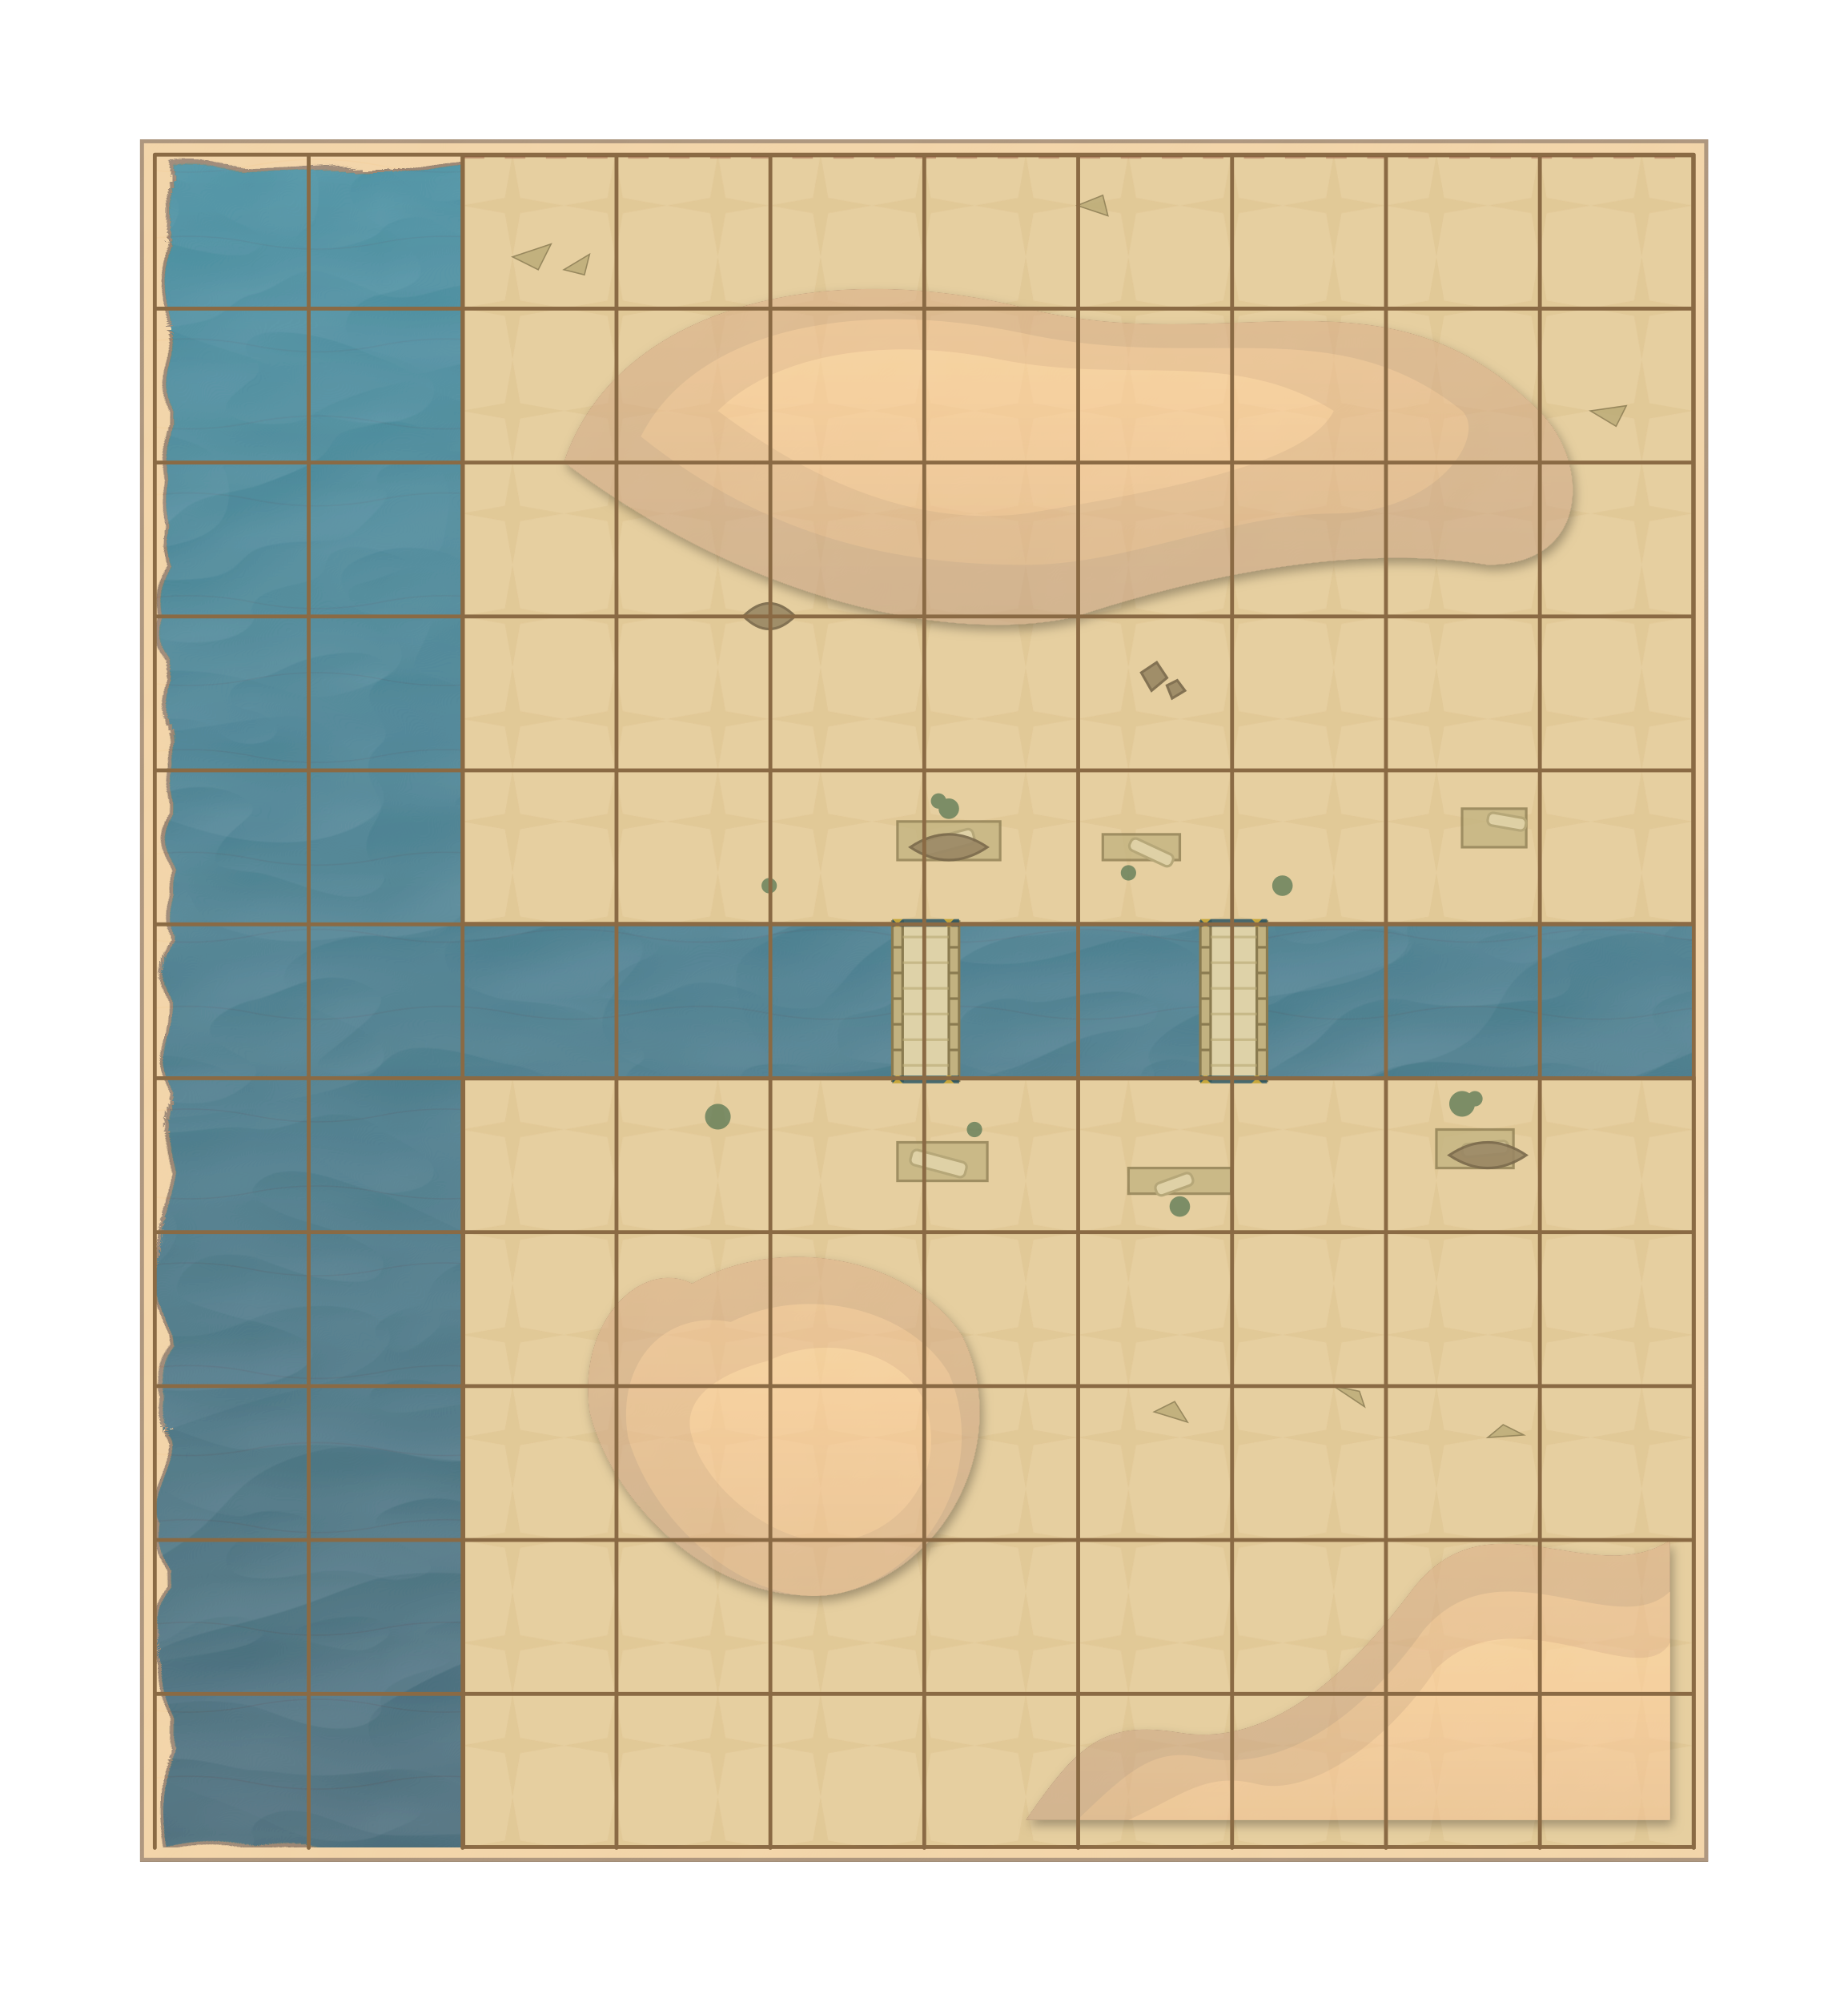
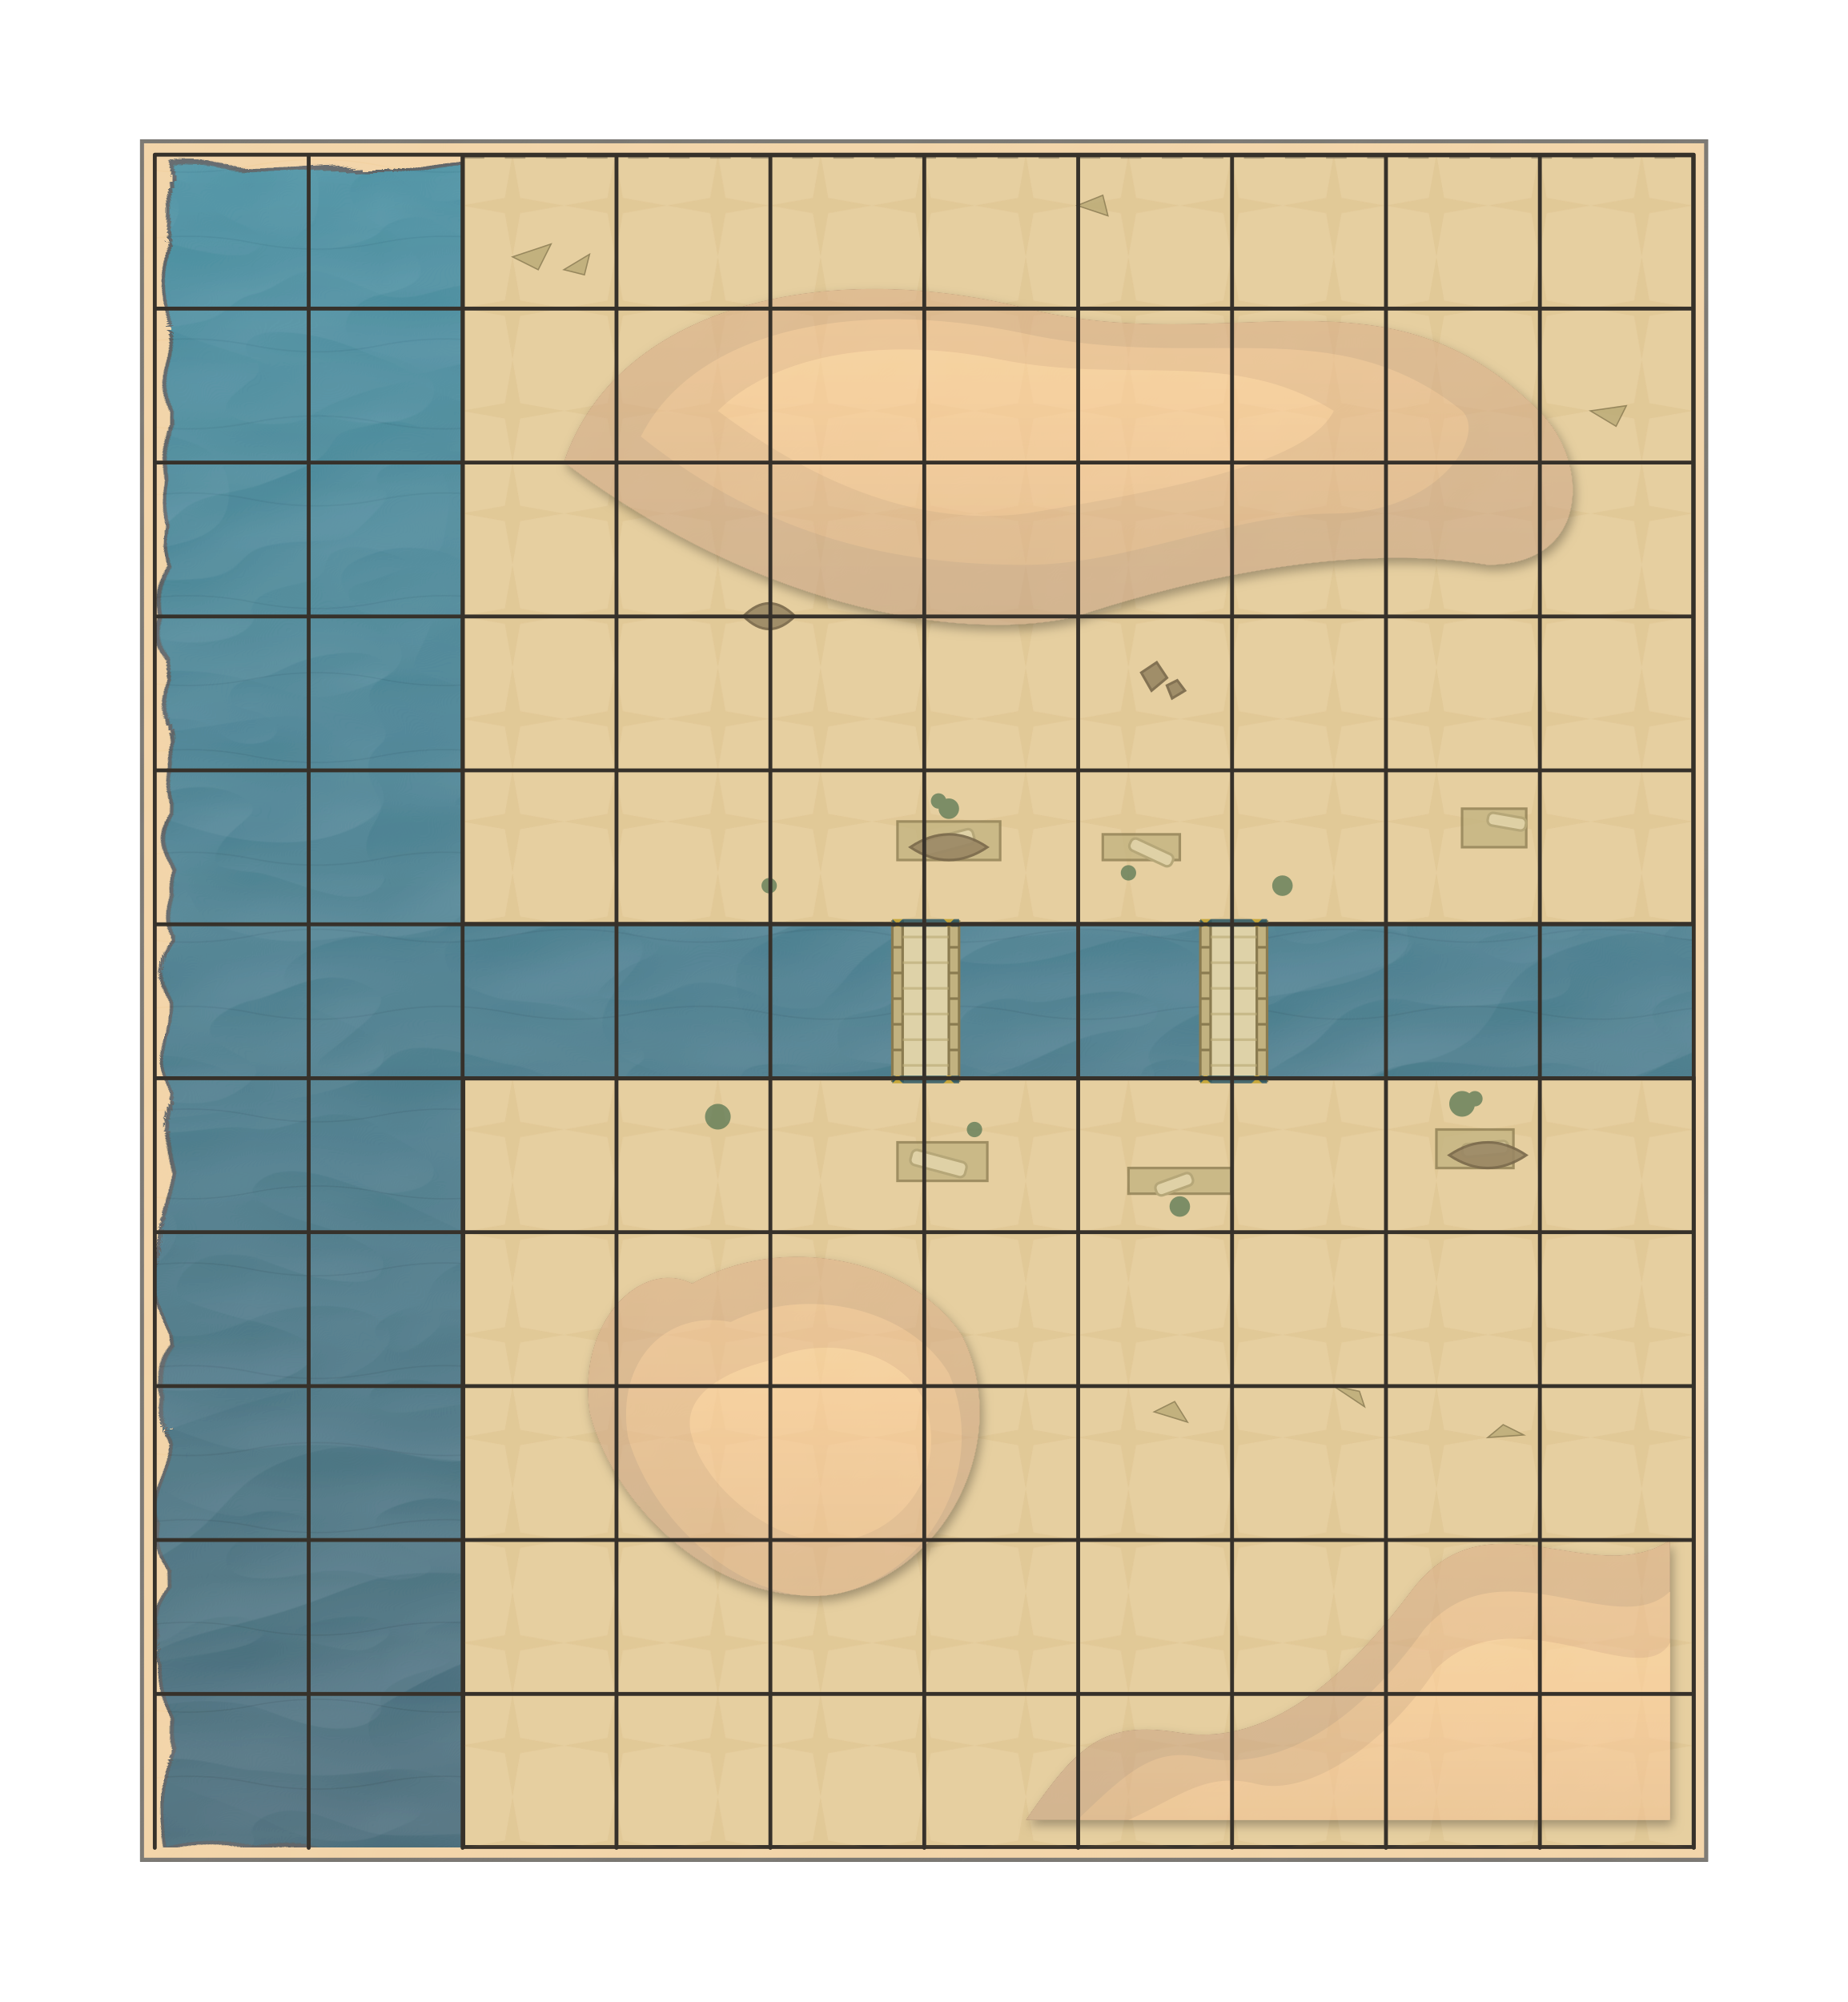
<svg xmlns="http://www.w3.org/2000/svg" width="720mm" height="780mm" viewBox="0 0 720 780">
  <defs>
    <linearGradient id="b" x1="0%" x2="0%" y1="0%" y2="100%">
      <stop offset="0%" style="stop-color:#007b8c;stop-opacity:1" />
      <stop offset="100%" style="stop-color:#004b59;stop-opacity:1" />
    </linearGradient>
    <linearGradient id="g" x1="0%" x2="0%" y1="100%" y2="0%">
      <stop offset="0%" style="stop-color:#a87b51;stop-opacity:1" />
      <stop offset="100%" style="stop-color:#c28f5a;stop-opacity:1" />
    </linearGradient>
    <linearGradient id="h" x1="0%" x2="0%" y1="100%" y2="0%">
      <stop offset="0%" style="stop-color:#c28f5a;stop-opacity:1" />
      <stop offset="100%" style="stop-color:#dba56b;stop-opacity:1" />
    </linearGradient>
    <linearGradient id="i" x1="0%" x2="0%" y1="100%" y2="0%">
      <stop offset="0%" style="stop-color:#dba56b;stop-opacity:1" />
      <stop offset="100%" style="stop-color:#f2bc7e;stop-opacity:1" />
    </linearGradient>
    <pattern id="d" width="100" height="100" patternUnits="userSpaceOnUse" viewBox="0 0 100 100">
-       <path fill="none" stroke="#8a3b2e" stroke-width=".5" d="M0 20q25-5 50 0t50 0M0 50q25 5 50 0t50 0M0 80q25-5 50 0t50 0" opacity=".3" />
+       <path fill="none" stroke="#36312a" stroke-width=".5" d="M0 20q25-5 50 0t50 0M0 50q25 5 50 0t50 0M0 80q25-5 50 0t50 0" opacity=".3" />
    </pattern>
    <pattern id="j" width="20" height="20" patternUnits="userSpaceOnUse">
      <path fill="#205060" d="M0 0h20v20H0z" opacity=".8" />
      <path fill="#d4af37" d="m10 0 10 10-10 10L0 10Z" opacity=".9" />
      <circle cx="10" cy="10" r="3" fill="#007b8c" />
    </pattern>
    <pattern id="e" width="40" height="40" patternUnits="userSpaceOnUse" viewBox="0 0 40 40">
      <path fill="#b88a44" d="m20 0 3 17 17 3-17 3-3 17-3-17-17-3 17-3Z" opacity=".1" />
    </pattern>
    <filter id="c" width="100%" height="100%" x="0%" y="0%" filterUnits="objectBoundingBox">
      <feTurbulence baseFrequency="0.01 0.02" numOctaves="2" result="turbulence" seed="2" />
      <feDisplacementMap in="SourceGraphic" in2="turbulence" result="displaced" scale="15" xChannelSelector="R" yChannelSelector="G" />
      <feSpecularLighting in="turbulence" lighting-color="#a3c2e0" result="highlights" specularConstant=".5" specularExponent="20" surfaceScale="2">
        <feDistantLight azimuth="45" elevation="60" />
      </feSpecularLighting>
      <feComposite in="highlights" in2="displaced" operator="in" result="highlightsClipped" />
      <feComposite in="displaced" in2="highlightsClipped" k2="1" k3=".6" operator="arithmetic" result="waterWithLight" />
      <feComposite in="waterWithLight" in2="SourceGraphic" operator="in" />
    </filter>
    <filter id="a" filterUnits="objectBoundingBox">
      <feTurbulence baseFrequency=".01" numOctaves="4" result="noise" seed="1" type="fractalNoise" />
      <feDiffuseLighting in="noise" lighting-color="#fff8e7" result="diffuse" surfaceScale="2">
        <feDistantLight azimuth="45" elevation="25" />
      </feDiffuseLighting>
      <feComposite in="diffuse" in2="SourceGraphic" operator="in" result="lighting" />
      <feComposite in="SourceGraphic" in2="lighting" k2="1" k3=".4" operator="arithmetic" />
    </filter>
    <filter id="f">
      <feDropShadow dx="1" dy="2" flood-color="#000" flood-opacity=".5" stdDeviation="2" />
    </filter>
  </defs>
  <path d="M0 0h720v780H0z" style="opacity:1;fill:none;fill-opacity:.996;fill-rule:evenodd;stroke:#000;stroke-width:0;stroke-linecap:butt;stroke-dasharray:none;stroke-dashoffset:0;paint-order:markers fill stroke" />
  <g style="stroke-width:.5;stroke-dasharray:none">
-     <path d="M-887.836-154.247h599.43v659.43h-599.43z" style="display:inline;fill:#db8;fill-opacity:1;fill-rule:evenodd;stroke:#8a6a44;stroke-width:1.5;stroke-linecap:round;stroke-dasharray:none;stroke-dashoffset:6.057;filter:url(#a)" transform="matrix(1.01679 0 0 1.01526 958.07 211.675)" />
-     <path d="M-887.836-154.247h599.43v659.43h-599.43z" style="fill:url(#b);fill-opacity:1;fill-rule:evenodd;stroke:#8a6a44;stroke-width:1.5;stroke-linecap:round;stroke-dasharray:none;stroke-dashoffset:6.057;filter:url(#c)" transform="translate(948.352 214.574)" />
+     <path d="M-887.836-154.247h599.43v659.43h-599.43z" style="display:inline;fill:#db8;fill-opacity:1;fill-rule:evenodd;stroke:#36312a;stroke-width:1.5;stroke-linecap:round;stroke-dasharray:none;stroke-dashoffset:6.057;filter:url(#a)" transform="matrix(1.01679 0 0 1.01526 958.07 211.675)" />
+     <path d="M-887.836-154.247h599.43v659.43h-599.43z" style="fill:url(#b);fill-opacity:1;fill-rule:evenodd;stroke:#36312a;stroke-width:1.5;stroke-linecap:round;stroke-dasharray:none;stroke-dashoffset:6.057;filter:url(#c)" transform="translate(948.352 214.574)" />
    <path d="M-887.836-154.247h599.43v659.43h-599.43z" style="fill:url(#d);fill-opacity:1;stroke:none;opacity:.4;pointer-events:none;mix-blend-mode:overlay" transform="translate(948.352 214.574)" />
  </g>
  <g style="stroke-width:.5;stroke-dasharray:none">
-     <path d="M-719.181 120.121h479.416v299.416h-479.416z" style="fill:#e6cfa0;fill-opacity:1;fill-rule:evenodd;stroke:#8a6a44;stroke-width:1.5;stroke-linecap:butt;stroke-dasharray:none;stroke-dashoffset:6.057;paint-order:markers fill stroke" transform="translate(899.722 300.072)" />
+     <path d="M-719.181 120.121h479.416v299.416h-479.416z" style="fill:#e6cfa0;fill-opacity:1;fill-rule:evenodd;stroke:#36312a;stroke-width:1.5;stroke-linecap:butt;stroke-dasharray:none;stroke-dashoffset:6.057;paint-order:markers fill stroke" transform="translate(899.722 300.072)" />
    <path fill="url(#e)" d="M-719.181 120.121h479.416v299.416h-479.416z" pointer-events="none" transform="translate(899.722 300.072)" />
-     <path d="M-719.376-239.543h479.416V59.873h-479.416z" style="fill:#e6cfa0;fill-opacity:1;fill-rule:evenodd;stroke:#8a6a44;stroke-width:1.5;stroke-linecap:round;stroke-dasharray:none;stroke-dashoffset:6.057" transform="translate(899.722 300.072)" />
+     <path d="M-719.376-239.543h479.416V59.873h-479.416z" style="fill:#e6cfa0;fill-opacity:1;fill-rule:evenodd;stroke:#36312a;stroke-width:1.5;stroke-linecap:round;stroke-dasharray:none;stroke-dashoffset:6.057" transform="translate(899.722 300.072)" />
    <path fill="url(#e)" d="M-719.376-239.543h479.416V59.873h-479.416z" pointer-events="none" transform="translate(899.722 300.072)" />
  </g>
-   <g stroke="#8a3b2e" stroke-dasharray="8,8" stroke-width="1.5">
+   <g stroke="#36312a" stroke-dasharray="8,8" stroke-width="1.5">
    <path d="M180.722 420.072h480M180.722 61.072h480" opacity=".3" />
  </g>
  <g style="opacity:.6;filter:url(#a)url(#f)" transform="translate(899.722 300.072)">
    <path d="M-680-120c20-60 100-80 180-60s140-20 200 40c20 20 20 60-20 60-60-10-130 10-160 20-40 10-120 0-200-60" style="fill:url(#g);stroke:none" />
    <path d="M-650-130c20-40 80-55 150-40s120-10 170 30c10 10-10 40-50 40s-80 20-120 20c-50 0-100-10-150-50" style="fill:url(#h);stroke:none" />
    <path d="M-620-140c20-20 60-30 110-20s90-5 130 20c-10 20-60 30-120 40-40 5-80-10-120-40" style="fill:url(#i);stroke:none" />
    <path d="M-630 200c35-20 85-10 105 20 20 40-5 90-45 100-45 10-90-30-100-70-5-35 20-60 40-50" style="fill:url(#g);stroke:none" />
    <path d="M-615 215c30-15 70-5 85 20 15 35-5 75-40 85s-75-25-85-60c-5-30 15-50 40-45" style="fill:url(#h);stroke:none" />
    <path d="M-600 230c20-10 50-5 60 15 10 25-5 50-30 55s-55-20-60-40c-5-15 10-25 30-30" style="fill:url(#i);stroke:none" />
    <path d="M-500 409c20-29 30-39 60-34s60-15 90-55 70 0 101-20v109z" style="fill:url(#g);stroke:none" />
    <path d="M-480 409c20-19 30-29 50-24 30 5 60-15 85-50 30-35 75 5 96-15v89z" style="fill:url(#h);stroke:none" />
    <path d="M-460 409c20-9 30-19 50-14s50-15 70-45c30-30 80 10 91-10v69z" style="fill:url(#i);stroke:none" />
  </g>
  <g style="opacity:.85;mix-blend-mode:normal">
    <g opacity=".9">
      <path fill="#c2b280" stroke="#8a7b50" d="M349.722 320.072h40v15h-40zM429.722 325.072h30v10h-30zM569.722 315.072h25v15h-25z" />
      <g fill="#ded2a8" stroke="#a89b6d" transform="translate(899.722 300.072)">
        <rect width="20" height="6" x="-540" y="25" rx="2" transform="rotate(-15 -530 28)" />
        <rect width="18" height="5" x="-460" y="30" rx="2" transform="rotate(25 -450 32)" />
        <rect width="15" height="5" x="-320" y="18" rx="2" transform="rotate(10 -310 20)" />
      </g>
      <g fill="#b8a873" stroke="#80724a" stroke-width=".5">
        <path d="m199.722 100.072 10 5 5-10zM219.722 105.072l8 2 2-8zM419.722 80.072l12 4-2-8zM619.722 160.072l10 6 4-8z" />
      </g>
      <path fill="#c2b280" stroke="#8a7b50" d="M349.722 445.072h35v15h-35zM439.722 455.072h40v10h-40zM559.722 440.072h30v15h-30z" />
      <g fill="#ded2a8" stroke="#a89b6d" transform="translate(899.722 300.072)">
        <rect width="22" height="6" x="-545" y="150" rx="2" transform="rotate(15 -535 153)" />
        <rect width="15" height="5" x="-450" y="158" rx="2" transform="rotate(-20 -440 160)" />
        <rect width="18" height="5" x="-330" y="145" rx="2" transform="rotate(-5 -320 147)" />
      </g>
      <g fill="#b8a873" stroke="#80724a" stroke-width=".5">
        <path d="m449.722 550.072 8-4 5 8zM519.722 540.072l10 2 2 6zM579.722 560.072l6-5 8 4z" />
      </g>
    </g>
    <g fill="#4b6e4b" opacity=".8" transform="translate(899.722 300.072)">
      <circle cx="-530" cy="15" r="4" />
      <circle cx="-534" cy="12" r="3" />
      <circle cx="-460" cy="40" r="3" />
      <circle cx="-330" cy="130" r="5" />
      <circle cx="-325" cy="128" r="3" />
      <circle cx="-440" cy="170" r="4" />
      <circle cx="-600" cy="45" r="3" />
      <circle cx="-400" cy="45" r="4" />
      <circle cx="-620" cy="135" r="5" />
      <circle cx="-520" cy="140" r="3" />
    </g>
    <g fill="#8c7a59" stroke="#66573c" opacity=".9">
      <path d="M354.722 330.072q15-10 30 0-15 10-30 0ZM289.722 240.072q10-10 20 0-10 10-20 0ZM564.722 450.072q15-10 30 0-15 10-30 0ZM444.722 262.072l6-4 4 6-6 5zM454.722 267.072l4-2 3 4-5 3z" />
    </g>
  </g>
  <path d="M-550 59h22v62h-22z" style="fill:#ded2a8;stroke:none" transform="translate(899.722 300.072)" />
  <g fill="#c2b280" stroke="#8a7b50">
    <path d="M347.722 359.072h4v62h-4z" />
    <path fill="none" d="M347.722 369.072h4m-4 10h4m-4 10h4m-4 10h4m-4 10h4" />
    <path d="M369.722 359.072h4v62h-4z" />
    <path fill="none" d="M369.722 369.072h4m-4 10h4m-4 10h4m-4 10h4m-4 10h4" />
  </g>
  <path stroke="#b8a873" d="M351.722 365.072h18m-18 10h18m-18 10h18m-18 10h18m-18 10h18m-18 10h18" opacity=".6" />
  <path d="M-430 59h22v62h-22z" style="fill:#ded2a8;stroke:none" transform="translate(899.722 300.072)" />
  <g fill="#c2b280" stroke="#8a7b50">
    <path d="M467.722 359.072h4v62h-4z" />
    <path fill="none" d="M467.722 369.072h4m-4 10h4m-4 10h4m-4 10h4m-4 10h4" />
    <path d="M489.722 359.072h4v62h-4z" />
    <path fill="none" d="M489.722 369.072h4m-4 10h4m-4 10h4m-4 10h4m-4 10h4" />
  </g>
  <path stroke="#b8a873" d="M471.722 365.072h18m-18 10h18m-18 10h18m-18 10h18m-18 10h18m-18 10h18" opacity=".6" />
  <g pointer-events="none">
    <path fill="url(#j)" d="M-552 58h26v3h-26z" transform="translate(899.722 300.072)" />
    <path fill="url(#j)" d="M-552 119h26v3h-26z" transform="translate(899.722 300.072)" />
    <path fill="url(#j)" d="M-432 58h26v3h-26z" transform="translate(899.722 300.072)" />
    <path fill="url(#j)" d="M-432 119h26v3h-26z" transform="translate(899.722 300.072)" />
  </g>
-   <path d="M119.838 60.162h-596.767m596.767 59.676h-596.767m596.767 59.677h-596.767m596.767 59.677h-596.767m596.767 59.676h-596.767m596.767 59.677h-596.767m596.767 59.677h-596.767m596.767 59.677h-596.767m596.767 59.676h-596.767m596.767 59.677h-596.767m596.767 59.677h-596.767 0M119.838 60.162v656.443M60.162 60.162v656.443M.485 60.162v656.443M-59.192 60.162v656.443m-59.676-656.443v656.443m-59.677-656.443v656.443m-59.677-656.443v656.443m-59.677-656.443v656.443m-59.676-656.443v656.443m-59.677-656.443v656.443m-59.677-656.443v656.443" style="fill:none;fill-opacity:1;fill-rule:evenodd;stroke:#8A6A44;stroke-width:1.5;stroke-linecap:round;stroke-dasharray:none;stroke-dashoffset:6.057" transform="matrix(1.00487 0 0 1.00492 539.57 -.19)" />
+   <path d="M119.838 60.162h-596.767m596.767 59.676h-596.767m596.767 59.677h-596.767m596.767 59.677h-596.767m596.767 59.676h-596.767m596.767 59.677h-596.767m596.767 59.677h-596.767m596.767 59.677h-596.767m596.767 59.676h-596.767m596.767 59.677h-596.767m596.767 59.677h-596.767 0M119.838 60.162v656.443M60.162 60.162v656.443M.485 60.162v656.443M-59.192 60.162v656.443m-59.676-656.443v656.443m-59.677-656.443v656.443m-59.677-656.443v656.443m-59.677-656.443v656.443m-59.676-656.443v656.443m-59.677-656.443v656.443m-59.677-656.443v656.443" style="fill:none;fill-opacity:1;fill-rule:evenodd;stroke:#36312a;stroke-width:1.5;stroke-linecap:round;stroke-dasharray:none;stroke-dashoffset:6.057" transform="matrix(1.00487 0 0 1.00492 539.57 -.19)" />
</svg>
